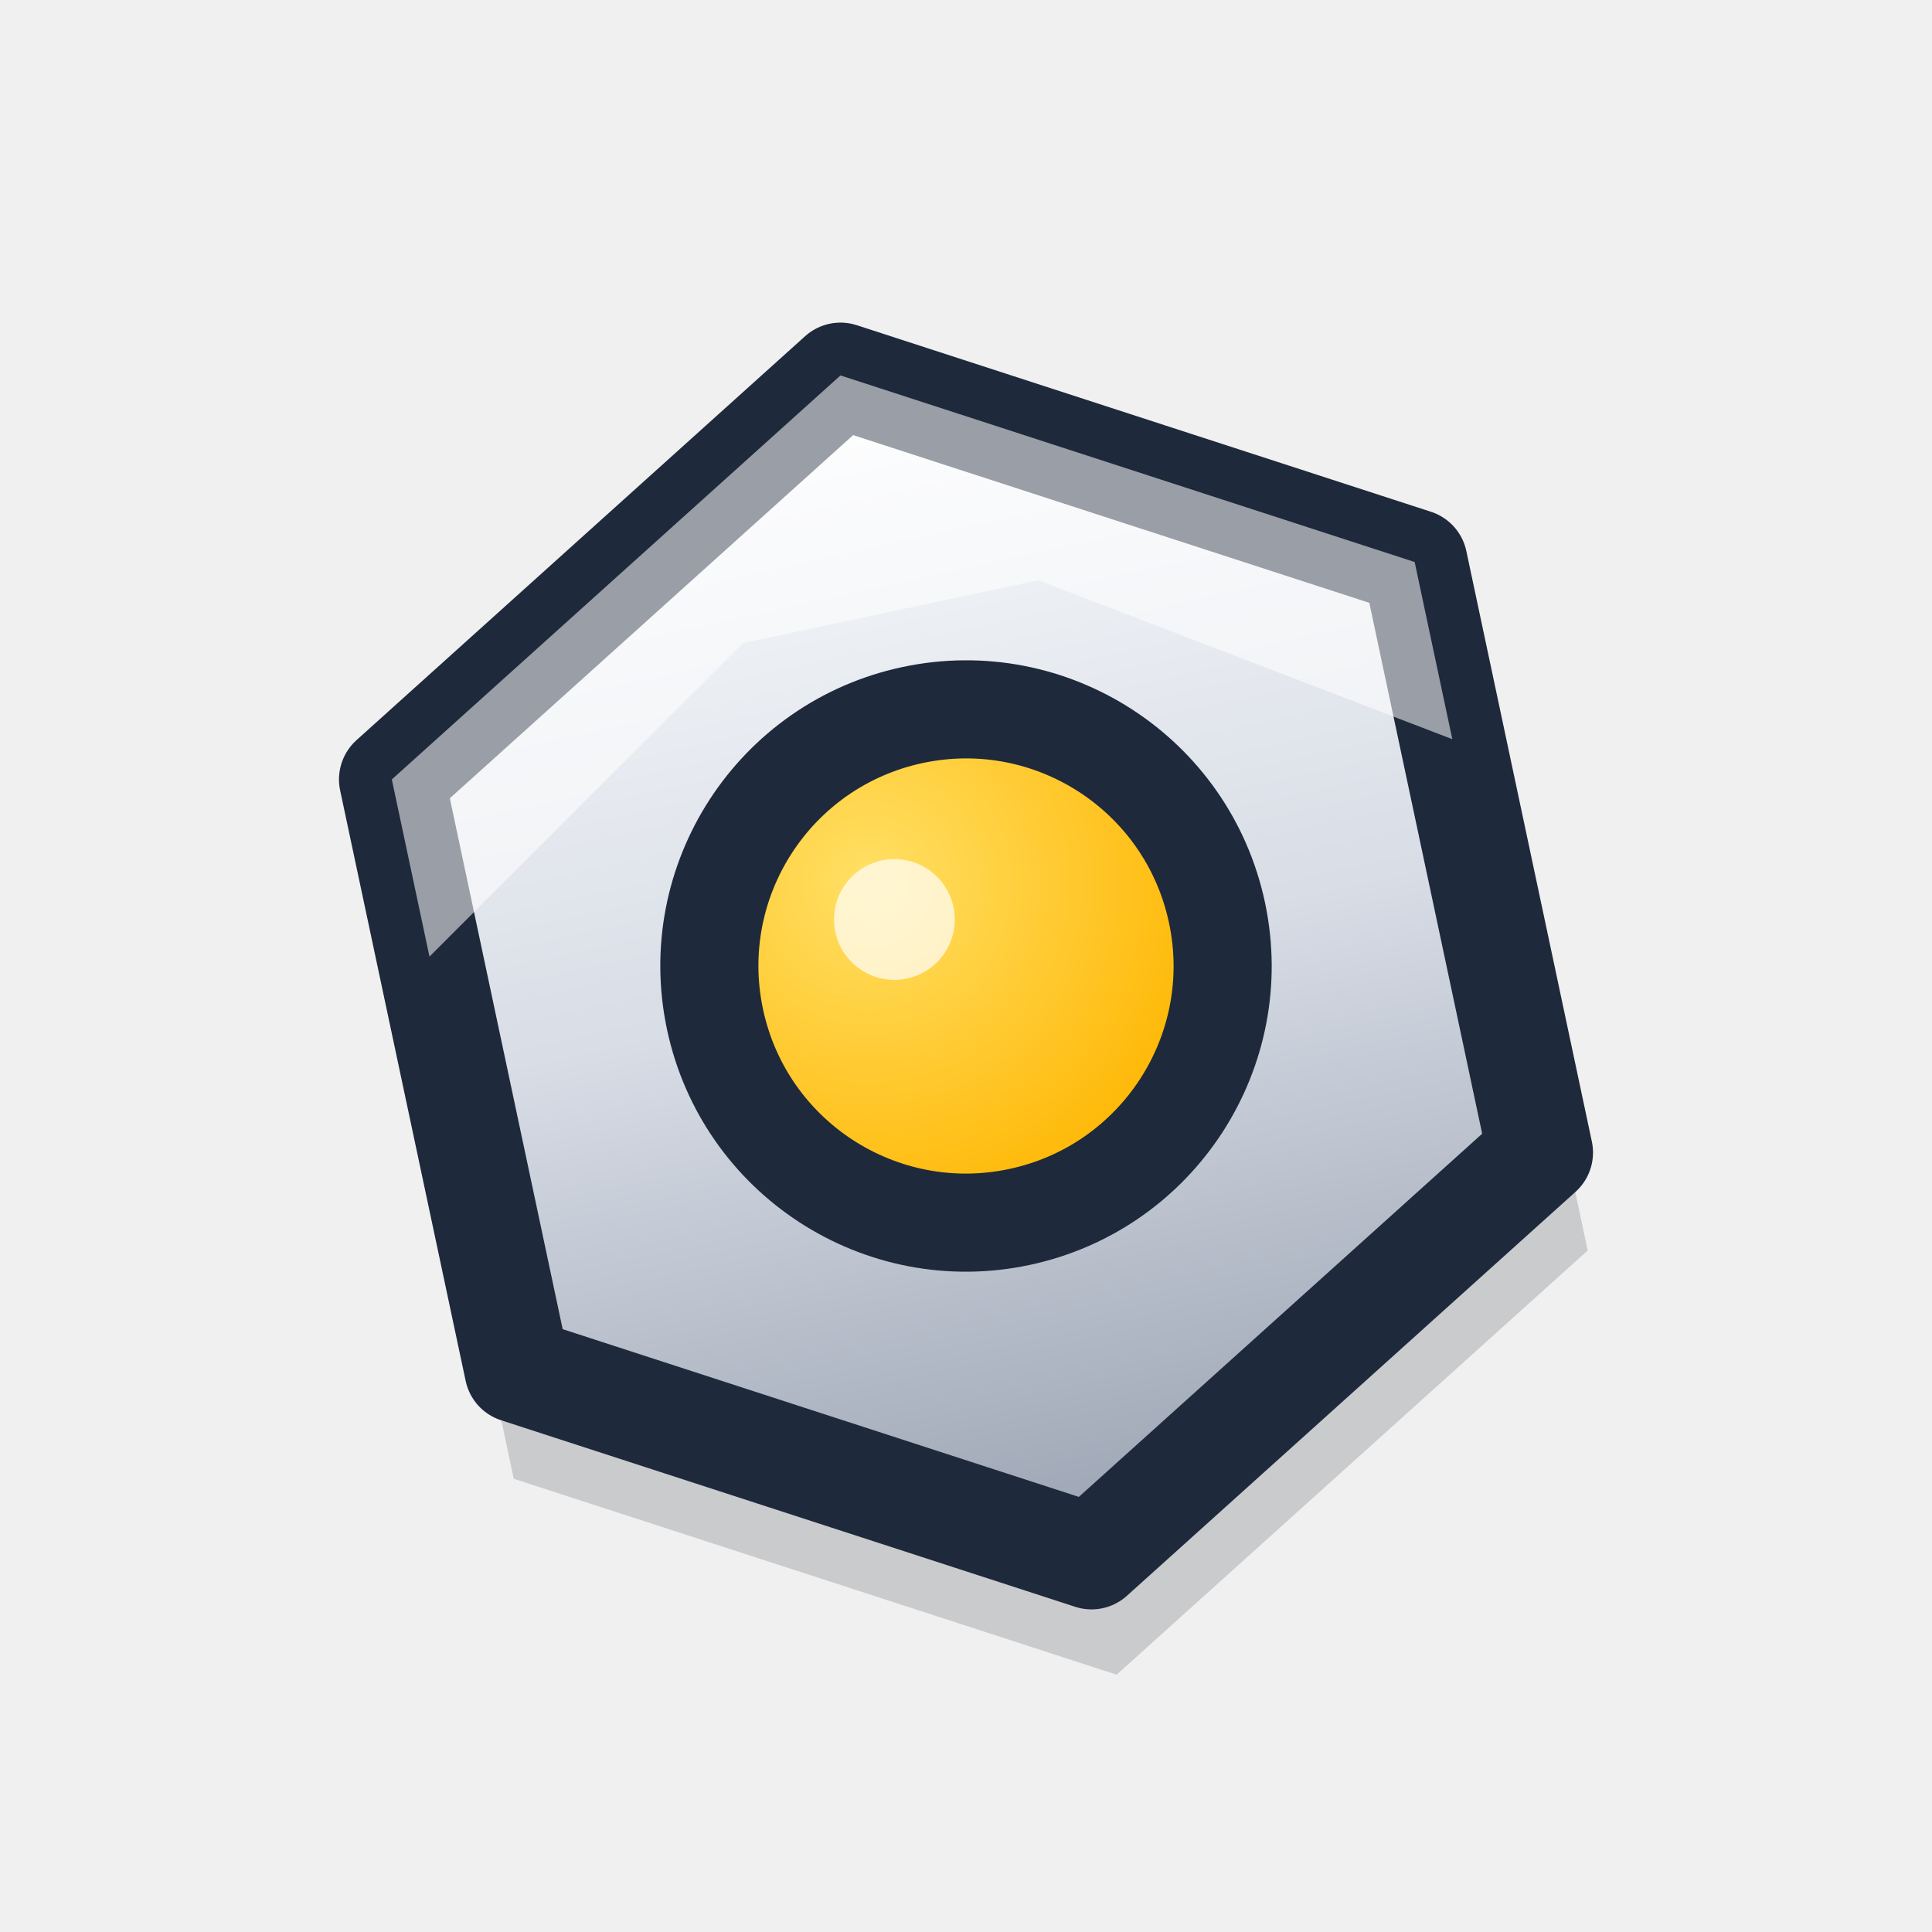
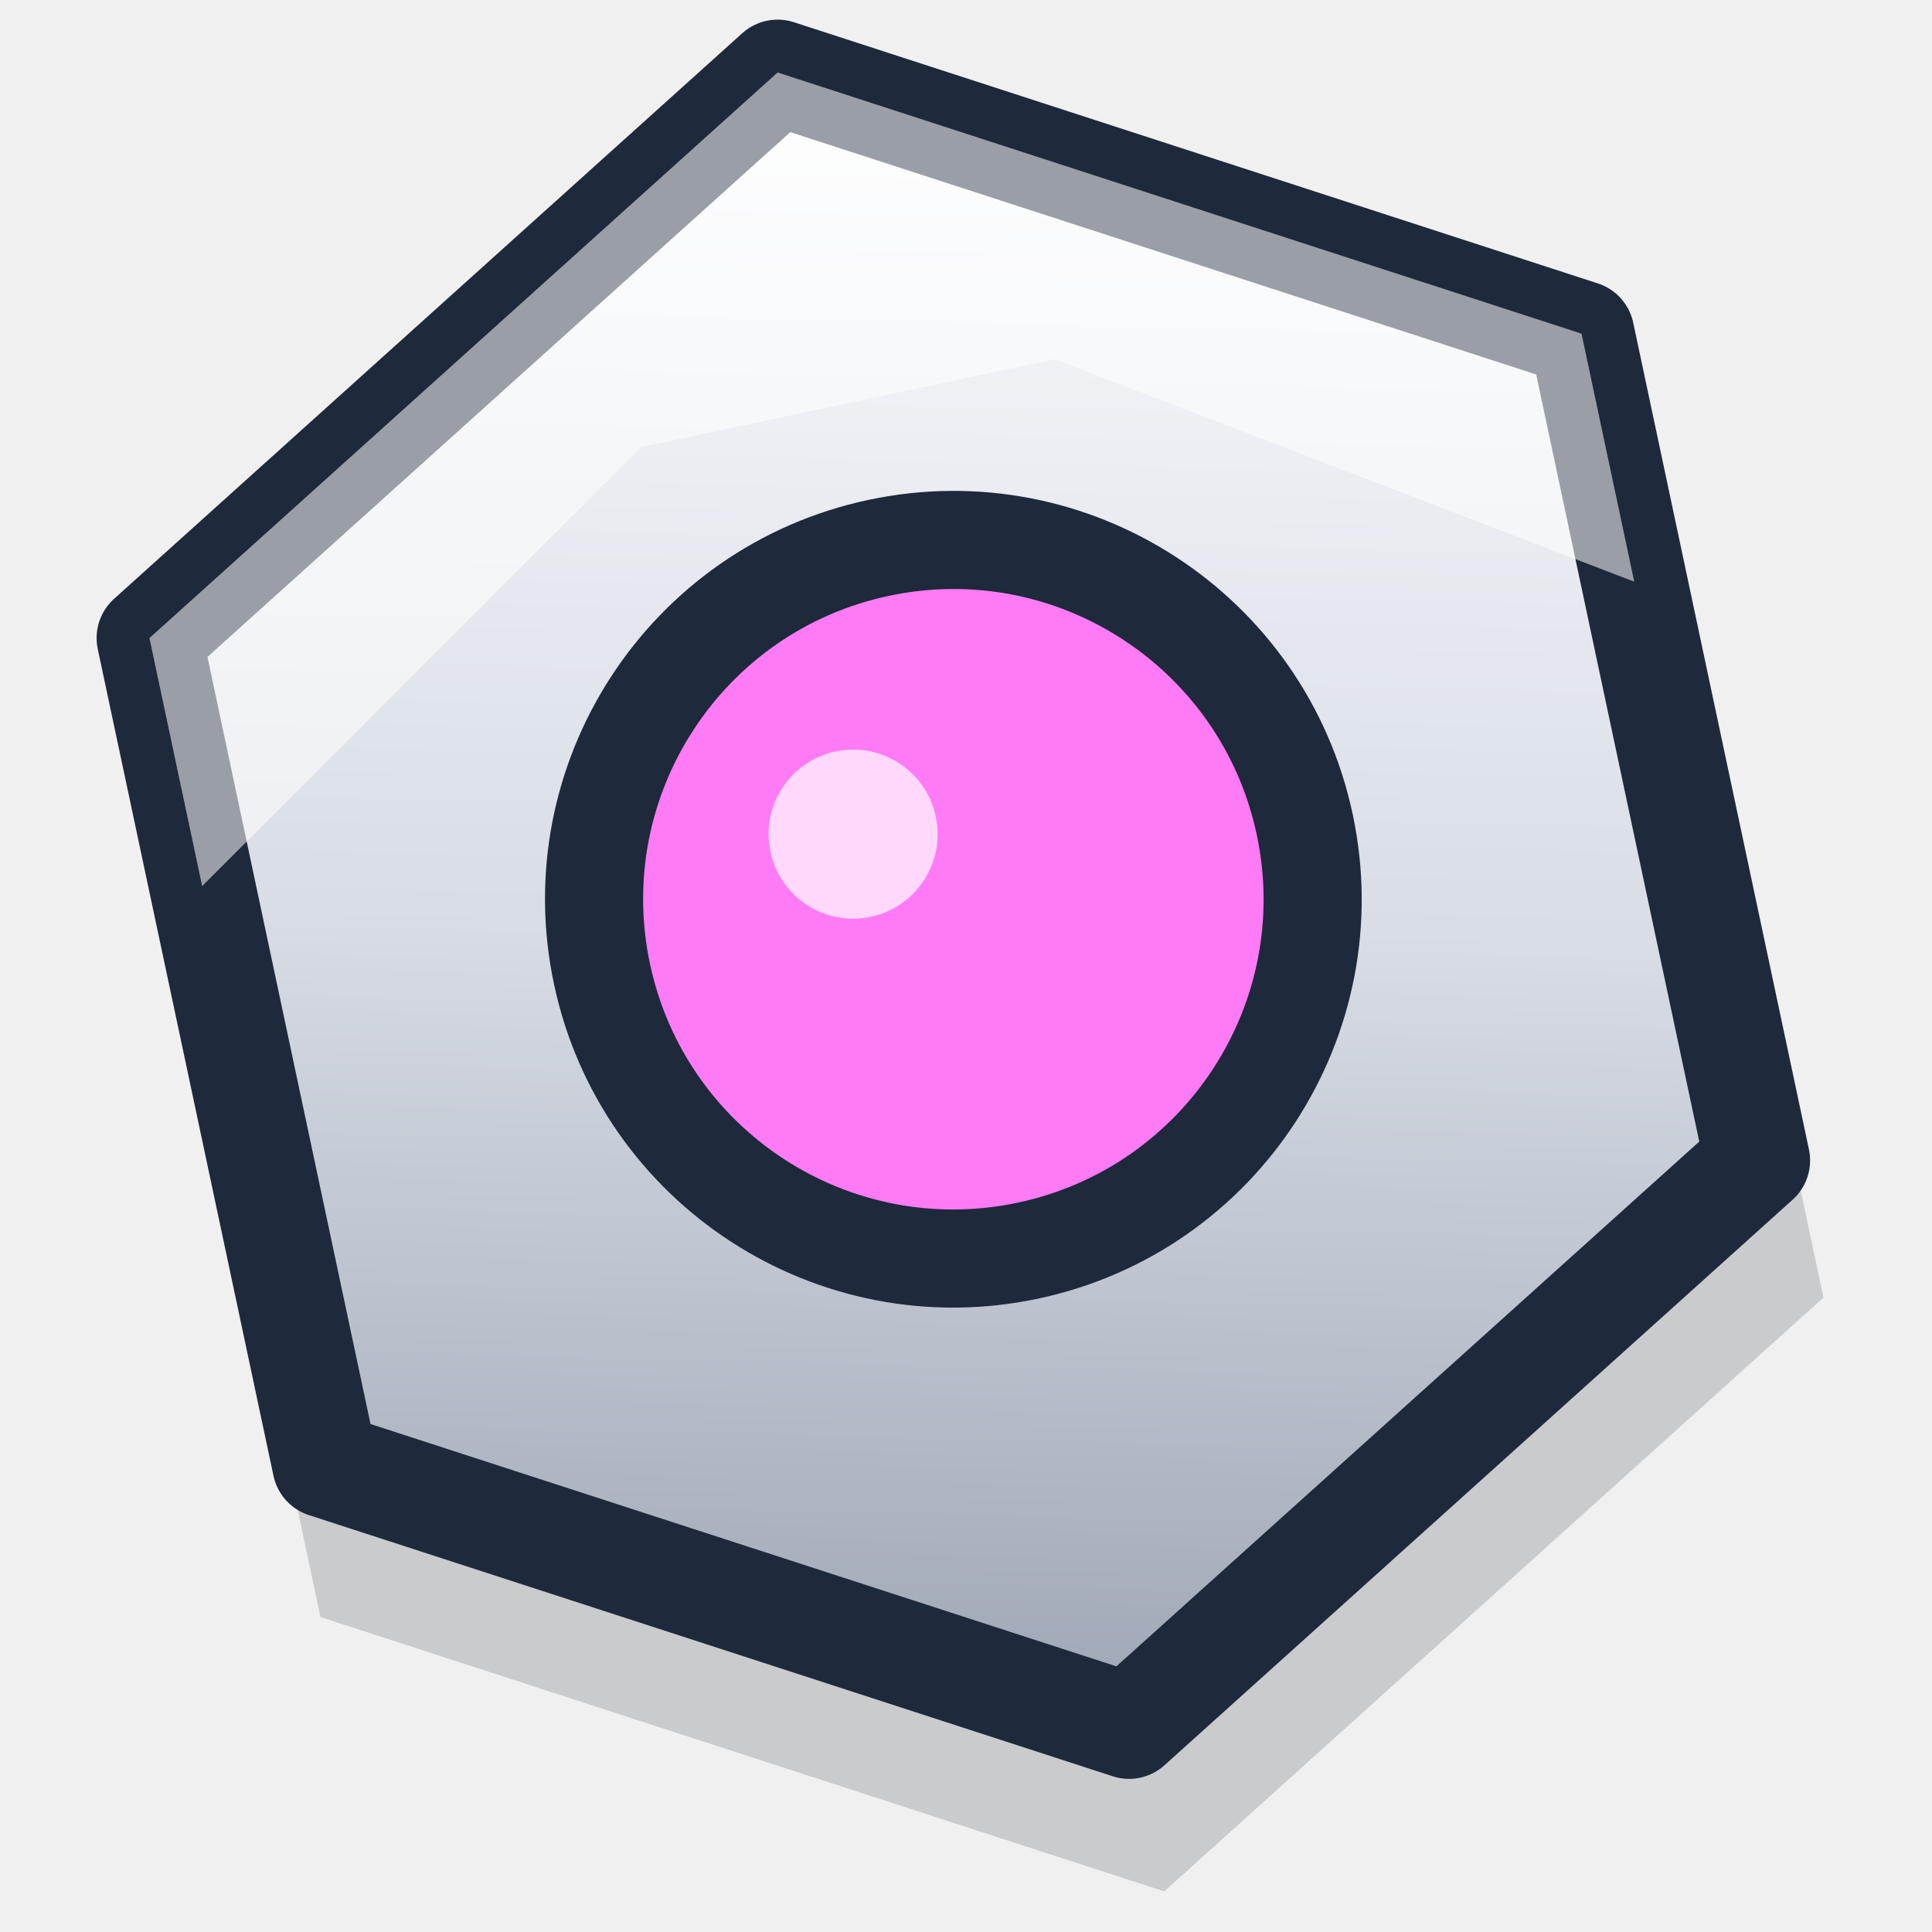
- <svg xmlns="http://www.w3.org/2000/svg" viewBox="0 0 128 128" width="128" height="128">
-   <defs>
-     <linearGradient id="nutFill" x1="0%" y1="0%" x2="0%" y2="100%">
-       <stop offset="0%" stop-color="#FFFFFF" />
-       <stop offset="12%" stop-color="#F2F4F7" />
-       <stop offset="50%" stop-color="#D8DDE6" />
-       <stop offset="100%" stop-color="#9AA3B2" />
+ <svg xmlns="http://www.w3.org/2000/svg" version="1.1" id="Layer_1" x="0px" y="0px" viewBox="0 0 128 128" enable-background="new 0 0 128 128" xml:space="preserve">
+   <g transform="translate(64 64) rotate(-12)">
+     <path opacity="0.18" fill="#1A1F2B" enable-background="new    " d="M0.1-54.9L51-25.5l0,58.8L0.1,62.7l-50.9-29.4l0-58.8L0.1-54.9   z" />
+     <linearGradient id="SVGID_1_" gradientUnits="userSpaceOnUse" x1="-585.75" y1="381.356" x2="-585.75" y2="379.956" gradientTransform="matrix(67.7661 16.633 14.4042 -78.2518 34201.004 39524.055)">
+       <stop offset="0" style="stop-color:#FFFFFF" />
+       <stop offset="0.12" style="stop-color:#F2F4F7" />
+       <stop offset="0.5" style="stop-color:#D8DDE6" />
+       <stop offset="1" style="stop-color:#9AA3B2" />
    </linearGradient>
-     <radialGradient id="holePop" cx="35%" cy="30%" r="70%">
-       <stop offset="0%" stop-color="#FFE066" />
-       <stop offset="100%" stop-color="#FFB703" />
-     </radialGradient>
-   </defs>
-   <g transform="translate(64 64) rotate(-12)">
-     <path d="M 0 -42 L 36.37 -21 L 36.37 21 L 0 42 L -36.37 21 L -36.37 -21 Z" fill="#1A1F2B" opacity="0.18" transform="translate(0,6)" />
-     <path d="M 0 -40 L 34.64 -20 L 34.64 20 L 0 40 L -34.64 20 L -34.64 -20 Z" fill="url(#nutFill)" stroke="#1E293B" stroke-width="7" stroke-linejoin="round" stroke-linecap="round" />
-     <path d="M 0 -40 L 34.64 -20 L 34.64 -8 L 10 -24 L -10 -24 L -34.64 -8 L -34.64 -20 Z" fill="white" opacity="0.55" />
-     <circle cx="0" cy="0" r="17" fill="url(#holePop)" stroke="#1E293B" stroke-width="6.5" />
-     <circle cx="-4" cy="-4" r="4" fill="white" opacity="0.7" />
+     <path fill="url(#SVGID_1_)" stroke="#1E293B" stroke-width="7" stroke-linecap="round" stroke-linejoin="round" d="M0.1-60.5   l48.5,28l0,56l-48.5,28l-48.5-28l0-56L0.1-60.5z" />
+     <path opacity="0.55" fill="#FFFFFF" enable-background="new    " d="M0.1-60.5l48.5,28l0,16.8L14.1-38.1l-28,0l-34.5,22.4l0-16.8   L0.1-60.5z" />
+     <circle fill="#FF7BF6" stroke="#1E293B" stroke-width="6.5" cx="0.1" cy="-4.5" r="23.8" />
+     <circle opacity="0.7" fill="#FFFFFF" enable-background="new    " cx="-5.5" cy="-10.1" r="5.6" />
  </g>
</svg>
